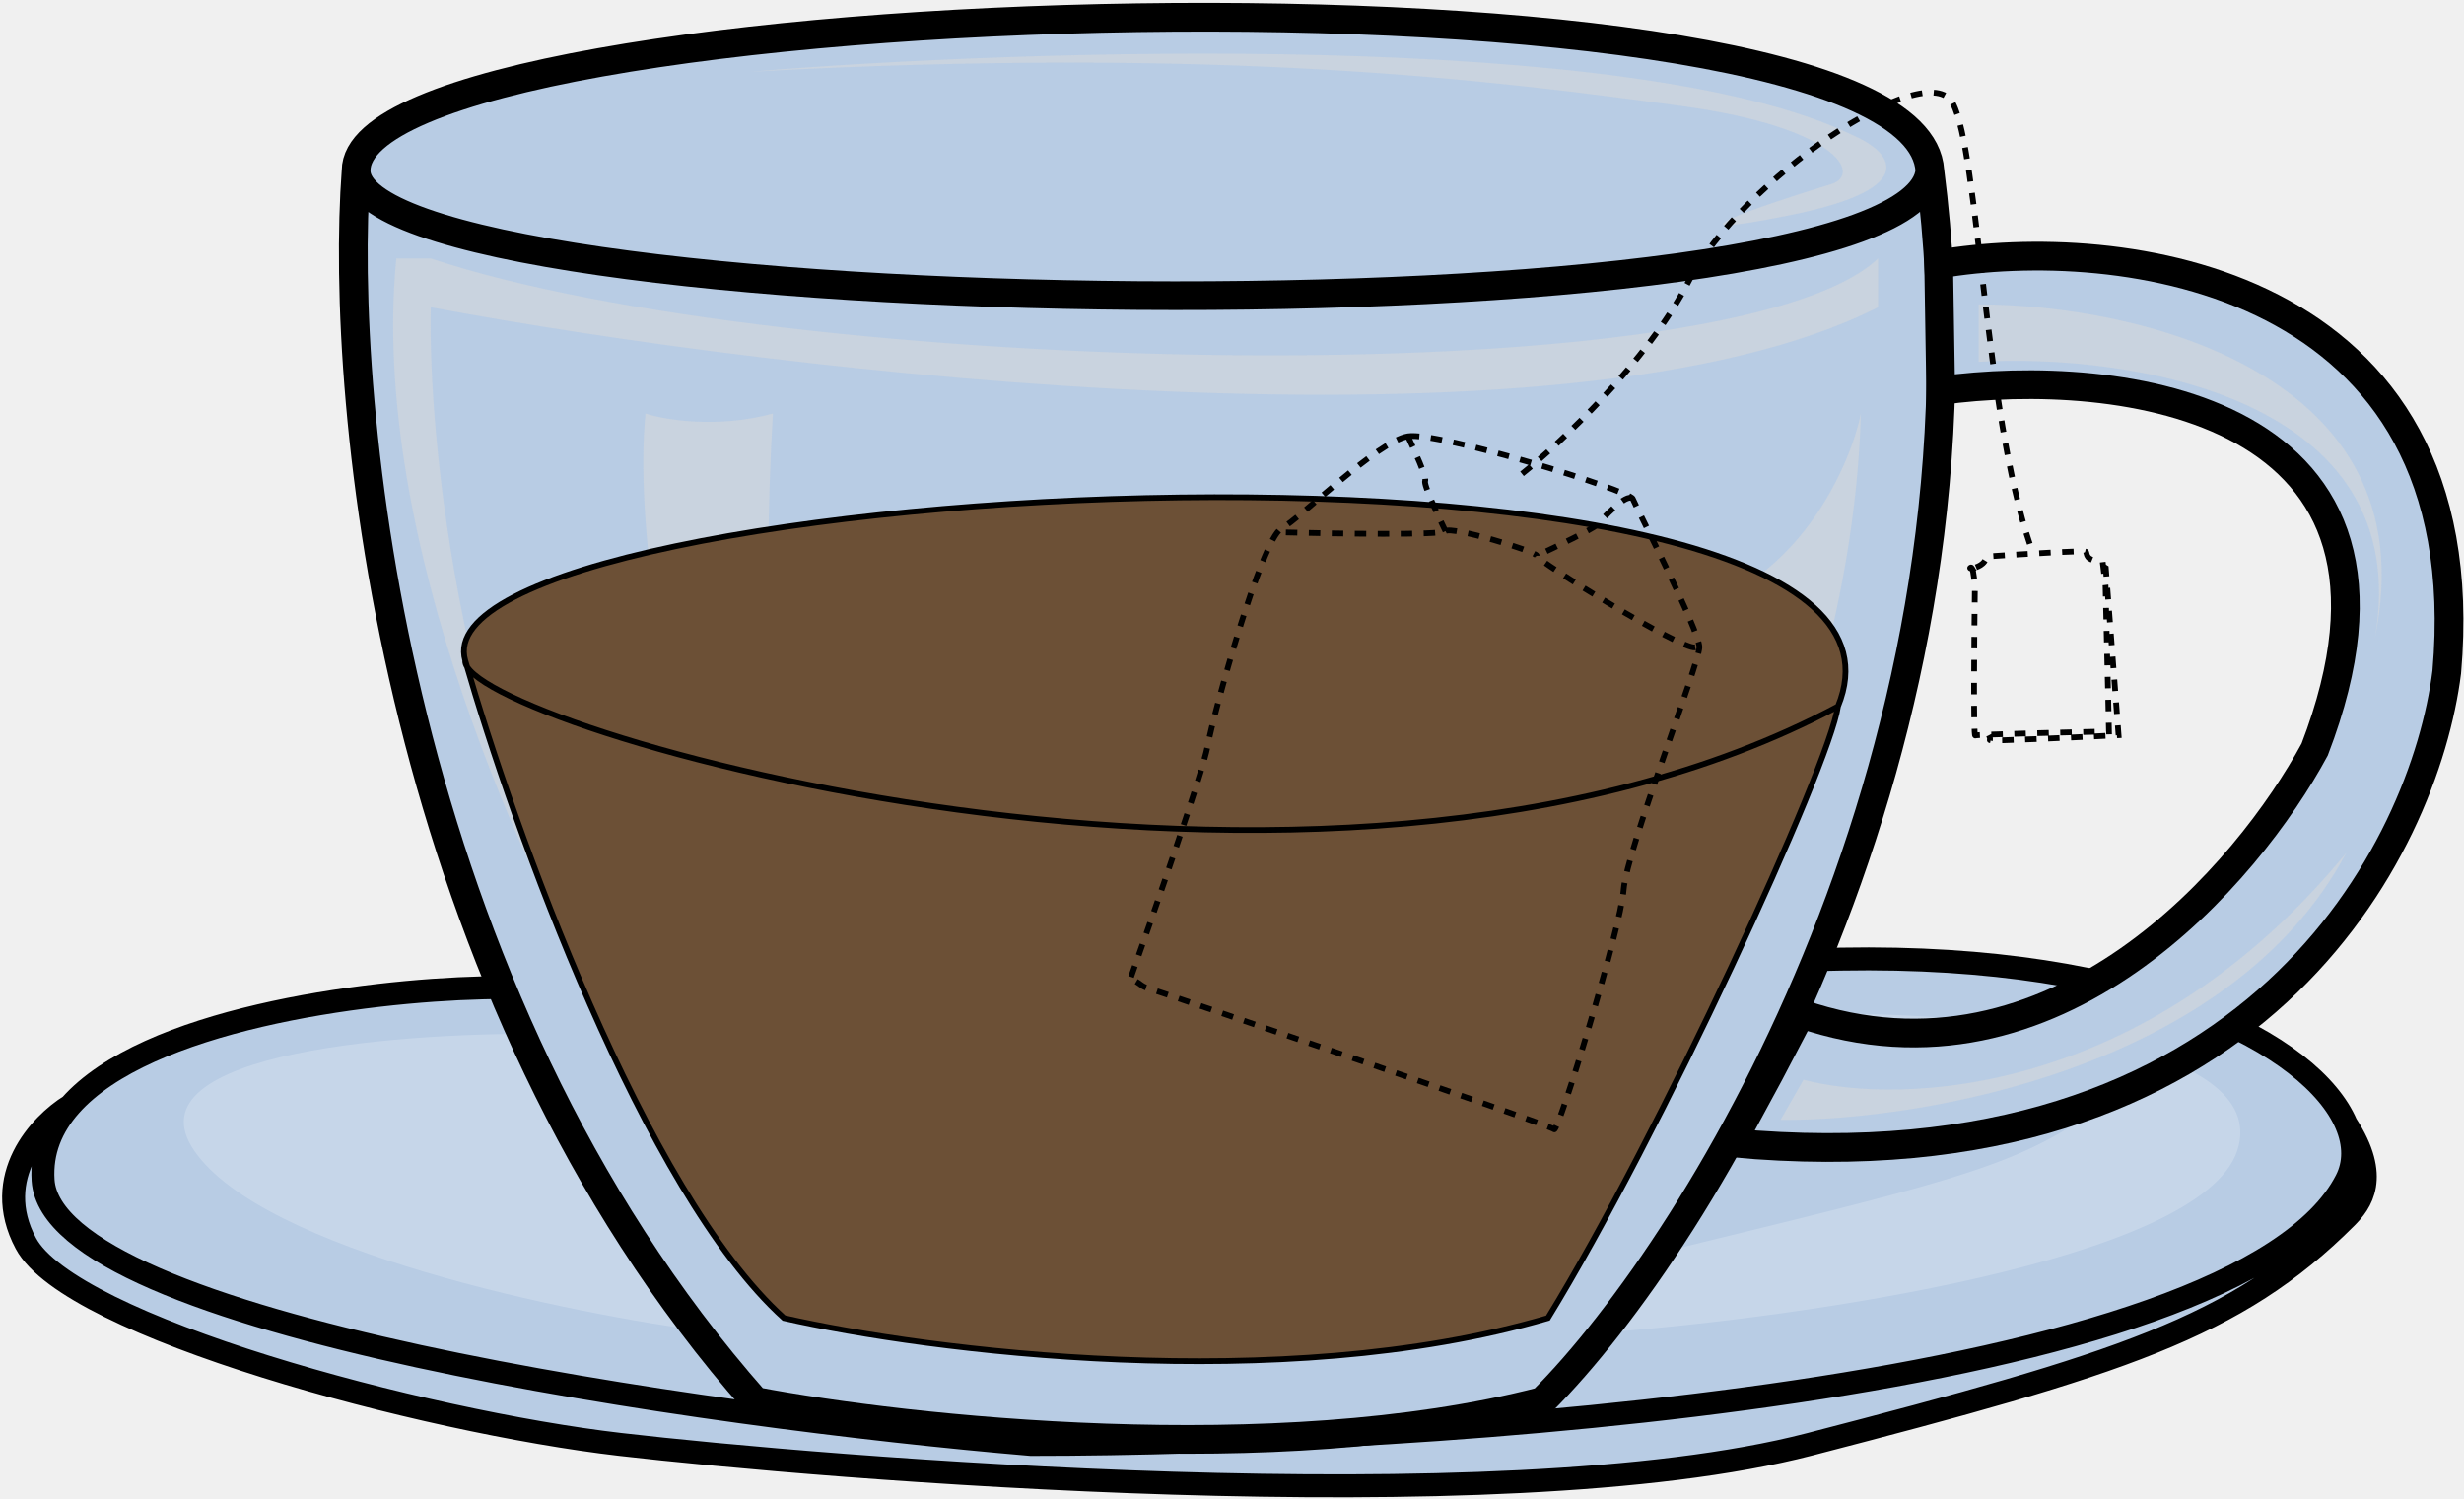
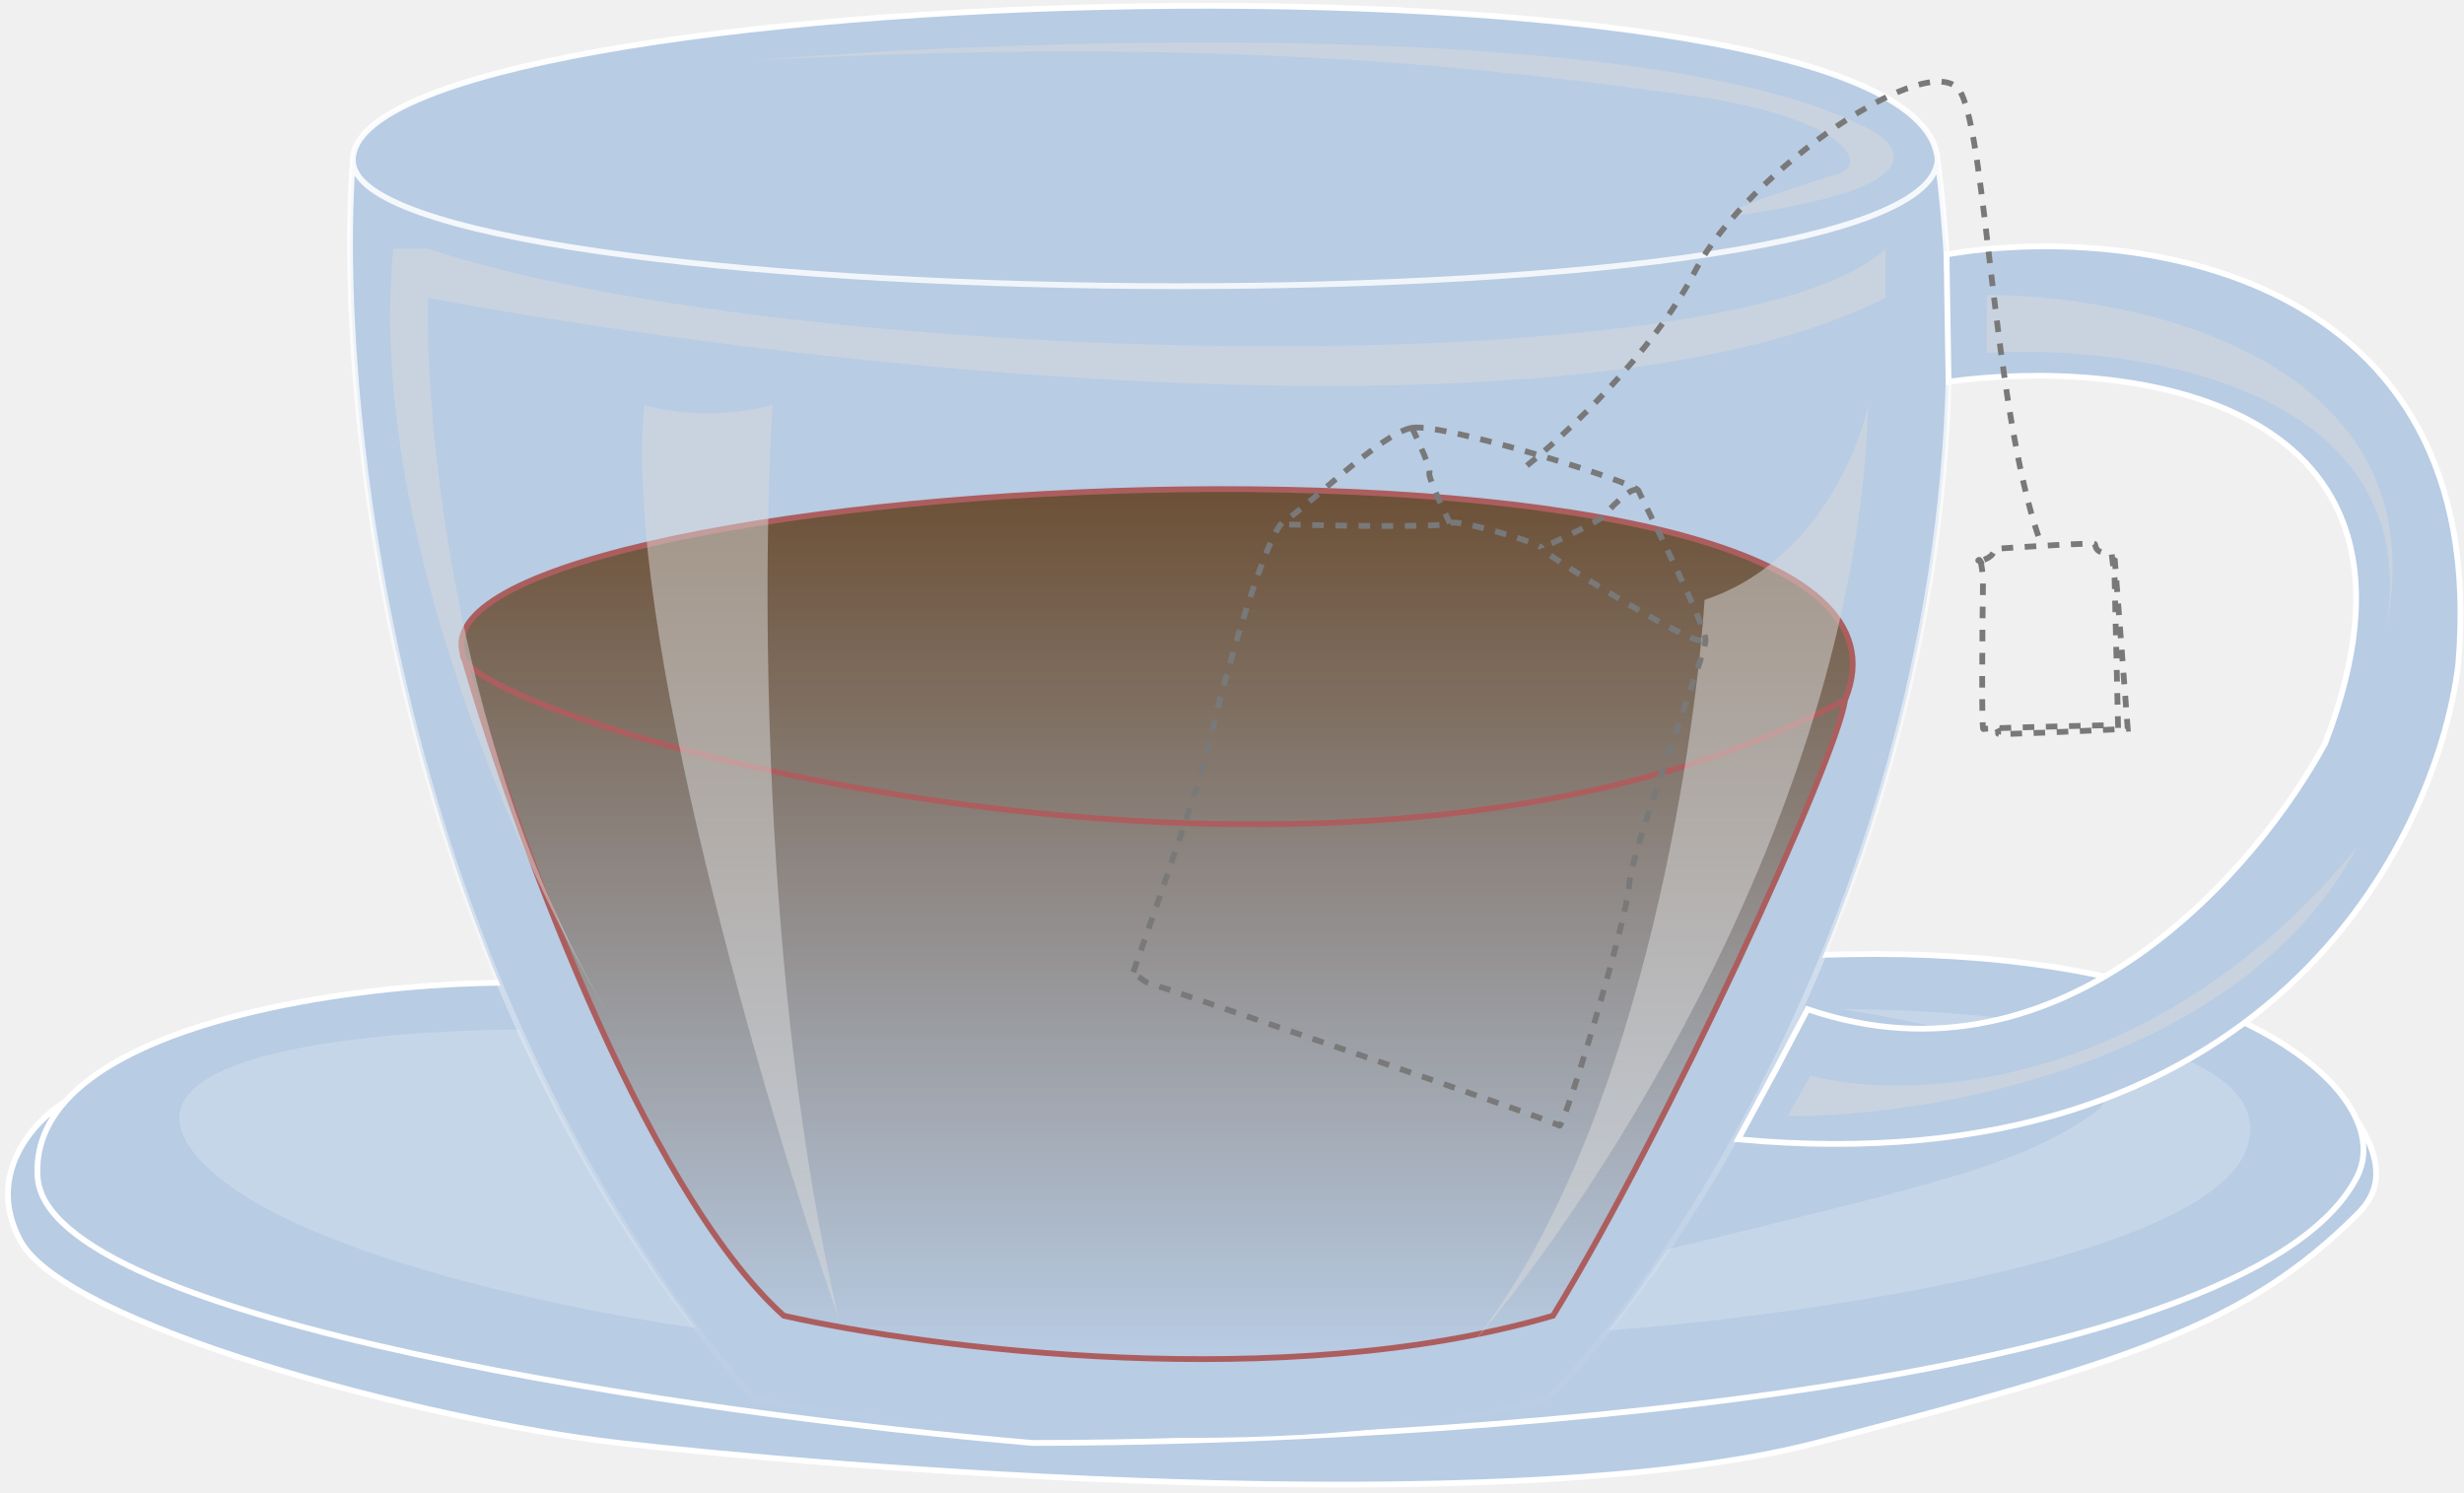
- <svg xmlns="http://www.w3.org/2000/svg" width="429" height="261" viewBox="0 0 429 261" fill="none">
+ <svg xmlns="http://www.w3.org/2000/svg" width="426" height="258" viewBox="0 0 426 258" fill="none">
  <g id="teaCup">
    <g id="plate">
-       <path d="M84 172L320.5 167C373.215 166.042 402.586 181.925 408.5 195.746C414.5 205 411 209.5 408.5 212C389.265 231.235 369 237.5 315 251.5C261 265.5 142.5 255.5 108 251.5C73.5 247.5 12.243 231 4.5 216.5C-1.695 204.9 7.081 195.667 12.243 192.5C25.48 177.547 63.021 172.534 84 172Z" fill="#B8CCE4" />
-       <path d="M12.243 192.5C25.48 177.547 63.021 172.534 84 172L320.5 167C373.215 166.042 402.586 181.925 408.5 195.746M12.243 192.5C8.97 196.198 7.183 200.504 7.5 205.5C9.1 230.7 122.833 246.667 179.5 251.5C248 251.5 389.7 242.3 408.5 205.5C409.991 202.581 409.99 199.229 408.5 195.746M12.243 192.5C7.081 195.667 -1.695 204.9 4.5 216.5C12.243 231 73.5 247.5 108 251.5C142.5 255.5 261 265.5 315 251.5C369 237.5 389.265 231.235 408.5 212C411 209.5 414.5 205 408.5 195.746" stroke="black" stroke-width="4" />
+       <path d="M83 170L319.5 165C372.215 164.042 401.586 179.925 407.5 193.746C413.5 203 410 207.5 407.5 210C388.265 229.235 368 235.5 314 249.5C260 263.5 141.5 253.5 107 249.5C72.5 245.5 11.243 229 3.5 214.5C-2.695 202.9 6.081 193.667 11.243 190.5C24.48 175.547 62.021 170.534 83 170Z" fill="#B8CCE4" />
+       <path d="M11.243 190.5C24.48 175.547 62.021 170.534 83 170L319.5 165C372.215 164.042 401.586 179.925 407.5 193.746M11.243 190.5C7.97 194.198 6.183 198.504 6.5 203.5C8.1 228.7 121.833 244.667 178.5 249.5C247 249.5 388.7 240.3 407.5 203.5C408.991 200.581 408.99 197.229 407.5 193.746M11.243 190.5C6.081 193.667 -2.695 202.9 3.5 214.5C11.243 229 72.5 245.5 107 249.5C141.5 253.5 260 263.5 314 249.5C368 235.5 388.265 229.235 407.5 210C410 207.5 413.5 203 407.5 193.746" stroke="white" />
    </g>
    <g id="plateReflection">
-       <path d="M33.853 200.403C21.834 182.989 71.222 179.572 97.418 180.04L124 232C98.959 228.723 45.873 217.816 33.853 200.403Z" fill="white" fill-opacity="0.2" />
-       <path d="M389.5 200.403C383.1 219.525 313.5 229.435 279.5 232C267.167 231.167 251.9 227.2 289.5 218C336.5 206.5 350 203.5 363 194.5C373.4 187.3 338.333 179.5 319.5 176.5C345.5 176.5 395.9 181.281 389.5 200.403Z" fill="white" fill-opacity="0.2" />
+       <path d="M32.853 198.403C20.834 180.989 70.222 177.572 96.418 178.04L123 230C97.959 226.723 44.873 215.816 32.853 198.403Z" fill="white" fill-opacity="0.2" />
+       <path d="M388.5 198.403C382.1 217.525 312.5 227.435 278.5 230C266.167 229.167 250.9 225.2 288.5 216C335.5 204.5 349 201.5 362 192.5C372.4 185.3 337.333 177.5 318.5 174.5C344.5 174.5 394.9 179.281 388.5 198.403Z" fill="white" fill-opacity="0.2" />
    </g>
    <g id="cup">
-       <path d="M62 29.709C62 -1.791 333.5 -9.791 336 29.709C348.8 129.709 296.667 215.833 268.5 244C222.1 256 157.833 249 131.5 244C68.3 172.4 59 69.709 62 29.709Z" fill="#B8CCE4" />
-       <path d="M62 29.709C62 -1.791 333.5 -9.791 336 29.709M62 29.709C59 69.709 68.3 172.4 131.5 244C157.833 249 222.1 256 268.5 244C296.667 215.833 348.8 129.709 336 29.709M62 29.709C62 56.709 333.5 60.709 336 29.709" stroke="black" stroke-width="5" />
+       <path d="M61 27.709C61 -3.791 332.5 -11.791 335 27.709C347.8 127.709 295.667 213.833 267.5 242C221.1 254 156.833 247 130.5 242C67.3 170.4 58 67.709 61 27.709Z" fill="#B8CCE4" />
+       <path d="M61 27.709C61 -3.791 332.5 -11.791 335 27.709M61 27.709C58 67.709 67.3 170.4 130.5 242C156.833 247 221.1 254 267.5 242C295.667 213.833 347.8 127.709 335 27.709M61 27.709C61 54.709 332.5 58.709 335 27.709" stroke="url(#paint0_linear_3_25)" />
    </g>
-     <path id="handle" d="M403 130.5C426.2 70.1 368.221 63.833 337.887 68L337.535 46C368.368 40.667 432 47.8 426 117C422.167 147.667 392.7 207.4 301.5 199L308 187L313.5 176.5C357.9 191.7 391.5 151.833 403 130.5Z" fill="#B8CCE4" stroke="black" stroke-width="5" />
+     <path id="handle" d="M402 128.5C425.2 68.1 367.221 61.833 336.887 66L336.535 44C367.368 38.667 431 45.8 425 115C421.167 145.667 391.7 205.4 300.5 197L307 185L312.5 174.5C356.9 189.7 390.5 149.833 402 128.5Z" fill="#B8CCE4" stroke="white" />
+     <g id="tea">
+       <path d="M135.5 227.5C111.396 205.767 88.885 143.533 80.309 114.07C80.075 113.685 79.97 113.328 80 113C70.805 81 341.4 66.634 319 121C317.5 131.5 287.833 196 268.5 227.5C222.1 241.1 160.5 233.167 135.5 227.5Z" fill="url(#paint1_linear_3_25)" />
+       <path d="M80 113C88.333 142 111.1 205.5 135.5 227.5C160.5 233.167 222.1 241.1 268.5 227.5C287.833 196 317.5 131.5 319 121M80 113C79 124 229.8 168.6 319 121M80 113C70.805 81 341.4 66.634 319 121" stroke="#AC5E5E" />
+     </g>
    <g id="cupReflection" opacity="0.5">
-       <path d="M134.572 72C124.891 74.633 115.749 73.097 112.387 72C108.623 109.744 133.227 193.06 146 230C132.555 172.506 132.779 100.711 134.572 72Z" fill="#D9D9D9" />
-       <path d="M344.5 63V53C371.5 53 423.1 64.6 413.5 111C420.7 69 370.5 61.5 344.5 63Z" fill="#D9D9D9" />
-       <path d="M295.705 105.724C313.973 99.729 322.18 80.743 324 72C322.032 140.331 277.971 208.17 255.6 234.303C283.796 198.83 293.885 132.995 295.705 105.724Z" fill="#D9D9D9" />
-       <path d="M314 188L310 195C334.5 195.167 388.5 186.1 408.5 148.5C373.7 190.9 331 192.5 314 188Z" fill="#D9D9D9" />
-       <path d="M327 53.5C272.6 81.1 136.333 65 75 53.5C74.5 76.5 80.1 133.6 106.5 178C92 154 64.2 93.8 69 45H75C136.2 65.4 301 69.5 327 45V49.25V53.5Z" fill="#D9D9D9" />
-       <path d="M322.5 23.5C284.5 5.1 178.667 8.5 130.5 12.5C213.5 8 260 14 293 18.5C319.4 22.1 324.167 30.167 319 32C306.5 35.833 287.5 42.3 311.5 37.5C335.5 32.7 328.833 26.167 322.5 23.5Z" fill="#D9D9D9" />
+       <path d="M133.572 70C123.891 72.633 114.749 71.097 111.387 70C107.623 107.744 132.227 191.06 145 228C131.555 170.506 131.779 98.711 133.572 70Z" fill="#D9D9D9" />
+       <path d="M343.5 61V51C370.5 51 422.1 62.6 412.5 109C419.7 67 369.5 59.5 343.5 61Z" fill="#D9D9D9" />
+       <path d="M294.705 103.724C312.973 97.729 321.18 78.743 323 70C321.032 138.331 276.971 206.17 254.6 232.303C282.796 196.83 292.885 130.995 294.705 103.724Z" fill="#D9D9D9" />
+       <path d="M313 186L309 193C333.5 193.167 387.5 184.1 407.5 146.5C372.7 188.9 330 190.5 313 186Z" fill="#D9D9D9" />
+       <path d="M326 51.5C271.6 79.1 135.333 63 74 51.5C73.5 74.5 79.1 131.6 105.5 176C91 152 63.2 91.8 68 43H74C135.2 63.4 300 67.5 326 43V47.25V51.5Z" fill="#D9D9D9" />
+       <path d="M321.5 21.5C283.5 3.1 177.667 6.5 129.5 10.5C212.5 6 259 12 292 16.5C318.4 20.1 323.167 28.167 318 30C305.5 33.833 286.5 40.3 310.5 35.5C334.5 30.7 327.833 24.167 321.5 21.5Z" fill="#D9D9D9" />
    </g>
+     <path id="teaBag" d="M244.125 73.971C238.807 74.845 225.473 88.194 222.061 90.072C218.649 91.95 210.226 122.452 209.24 127.969C208.452 132.382 199.862 157.056 195.665 168.841C196.71 168.316 197.523 169.64 198.489 169.933C201.058 170.715 268.903 193.879 269.597 194.64C270.291 195.401 281.167 159.739 281.686 152.913C282.205 146.086 294.863 113.508 294.876 110.686C294.889 107.863 283.87 86.304 283.273 84.833M244.125 73.971C249.444 73.097 282.675 83.363 283.273 84.833M244.125 73.971C245.256 76.319 247.439 81.16 247.13 81.737C246.82 82.314 249.361 87.805 250.67 90.478M283.273 84.833C282.108 83.718 277.899 88.531 276.981 89.439C276.246 90.165 269.732 93.29 266.567 94.762M222.875 90.704C231.806 90.932 249.869 91.207 250.67 90.478M250.67 90.478C251.66 89.577 266.372 93.938 266.567 94.762M294.13 110.715C291.996 111.339 266.432 95.541 266.568 94.789C266.57 94.78 266.569 94.771 266.567 94.762M264 80.5C270.667 75.167 285.8 61 293 47C302 29.5 334.5 7.5 339 16C343.5 24.5 344.5 69.5 352.5 93M342.336 96.945C342.647 97.491 342.798 99.474 342.838 100.598C342.72 109.159 342.568 126.237 342.902 126.061C343.236 125.886 358.564 125.521 366.186 125.361L365.59 99.949L365.082 95.749C361.947 95.664 362.428 94.398 362.173 94.068C361.968 93.803 350.505 94.514 344.798 94.902C344.771 96.243 343.06 96.855 342.336 96.945ZM342.336 96.945C342.263 96.817 342.181 96.768 342.09 96.828C341.923 96.936 342.056 96.98 342.336 96.945ZM365.201 96.624L365.634 96.892L367.86 126.009C360.345 126.393 345.342 127.101 345.447 126.863C345.551 126.625 345.38 126.205 345.281 126.025" stroke="#797979" stroke-dasharray="2 2" />
  </g>
-   <g id="tea">
-     <path d="M136.5 229.5C112.396 207.767 89.885 145.533 81.309 116.07C81.075 115.685 80.97 115.328 81 115C71.805 83 342.4 68.634 320 123C318.5 133.5 288.833 198 269.5 229.5C223.1 243.1 161.5 235.167 136.5 229.5Z" fill="#6C5036" />
-     <path d="M81 115C89.333 144 112.1 207.5 136.5 229.5C161.5 235.167 223.1 243.1 269.5 229.5C288.833 198 318.5 133.5 320 123M81 115C80 126 230.8 170.6 320 123M81 115C71.805 83 342.4 68.634 320 123" stroke="black" />
-   </g>
-   <path id="teaBag" d="M245.125 75.971C239.807 76.845 226.473 90.194 223.061 92.072C219.649 93.95 211.226 124.452 210.24 129.969C209.452 134.382 200.862 159.056 196.665 170.841C197.71 170.316 198.523 171.64 199.489 171.933C202.058 172.715 269.903 195.879 270.597 196.64C271.291 197.401 282.167 161.739 282.686 154.913C283.205 148.086 295.863 115.508 295.876 112.686C295.889 109.863 284.87 88.304 284.273 86.833M245.125 75.971C250.444 75.097 283.675 85.363 284.273 86.833M245.125 75.971C246.256 78.319 248.439 83.16 248.129 83.737C247.82 84.314 250.361 89.805 251.67 92.478M284.273 86.833C283.108 85.718 278.899 90.531 277.981 91.439C277.246 92.165 270.732 95.29 267.567 96.762M223.875 92.704C232.806 92.932 250.869 93.207 251.67 92.478M251.67 92.478C252.66 91.577 267.372 95.938 267.567 96.762M295.13 112.715C292.996 113.339 267.432 97.541 267.568 96.789C267.57 96.78 267.569 96.771 267.567 96.762M265 82.5C271.667 77.167 286.8 63 294 49C303 31.5 335.5 9.5 340 18C344.5 26.5 345.5 71.5 353.5 95M343.336 98.945C343.647 99.491 343.798 101.474 343.838 102.598C343.72 111.159 343.568 128.237 343.902 128.061C344.236 127.886 359.564 127.521 367.186 127.361L366.59 101.949L366.082 97.749C362.947 97.664 363.428 96.398 363.173 96.068C362.968 95.803 351.505 96.514 345.798 96.902C345.771 98.243 344.06 98.855 343.336 98.945ZM343.336 98.945C343.263 98.817 343.181 98.768 343.09 98.828C342.923 98.936 343.056 98.98 343.336 98.945ZM366.201 98.624L366.634 98.892L368.86 128.009C361.345 128.393 346.342 129.101 346.447 128.863C346.551 128.625 346.38 128.205 346.281 128.025" stroke="black" stroke-dasharray="2 2" />
+   <defs>
+     <linearGradient id="paint0_linear_3_25" x1="198.749" y1="1" x2="198.749" y2="248.626" gradientUnits="userSpaceOnUse">
+       <stop stop-color="white" />
+       <stop offset="1" stop-color="white" stop-opacity="0" />
+     </linearGradient>
+     <linearGradient id="paint1_linear_3_25" x1="200.045" y1="84.569" x2="200.045" y2="235.009" gradientUnits="userSpaceOnUse">
+       <stop stop-color="#6C5036" />
+       <stop offset="1" stop-color="#6C5036" stop-opacity="0" />
+     </linearGradient>
+   </defs>
</svg>
